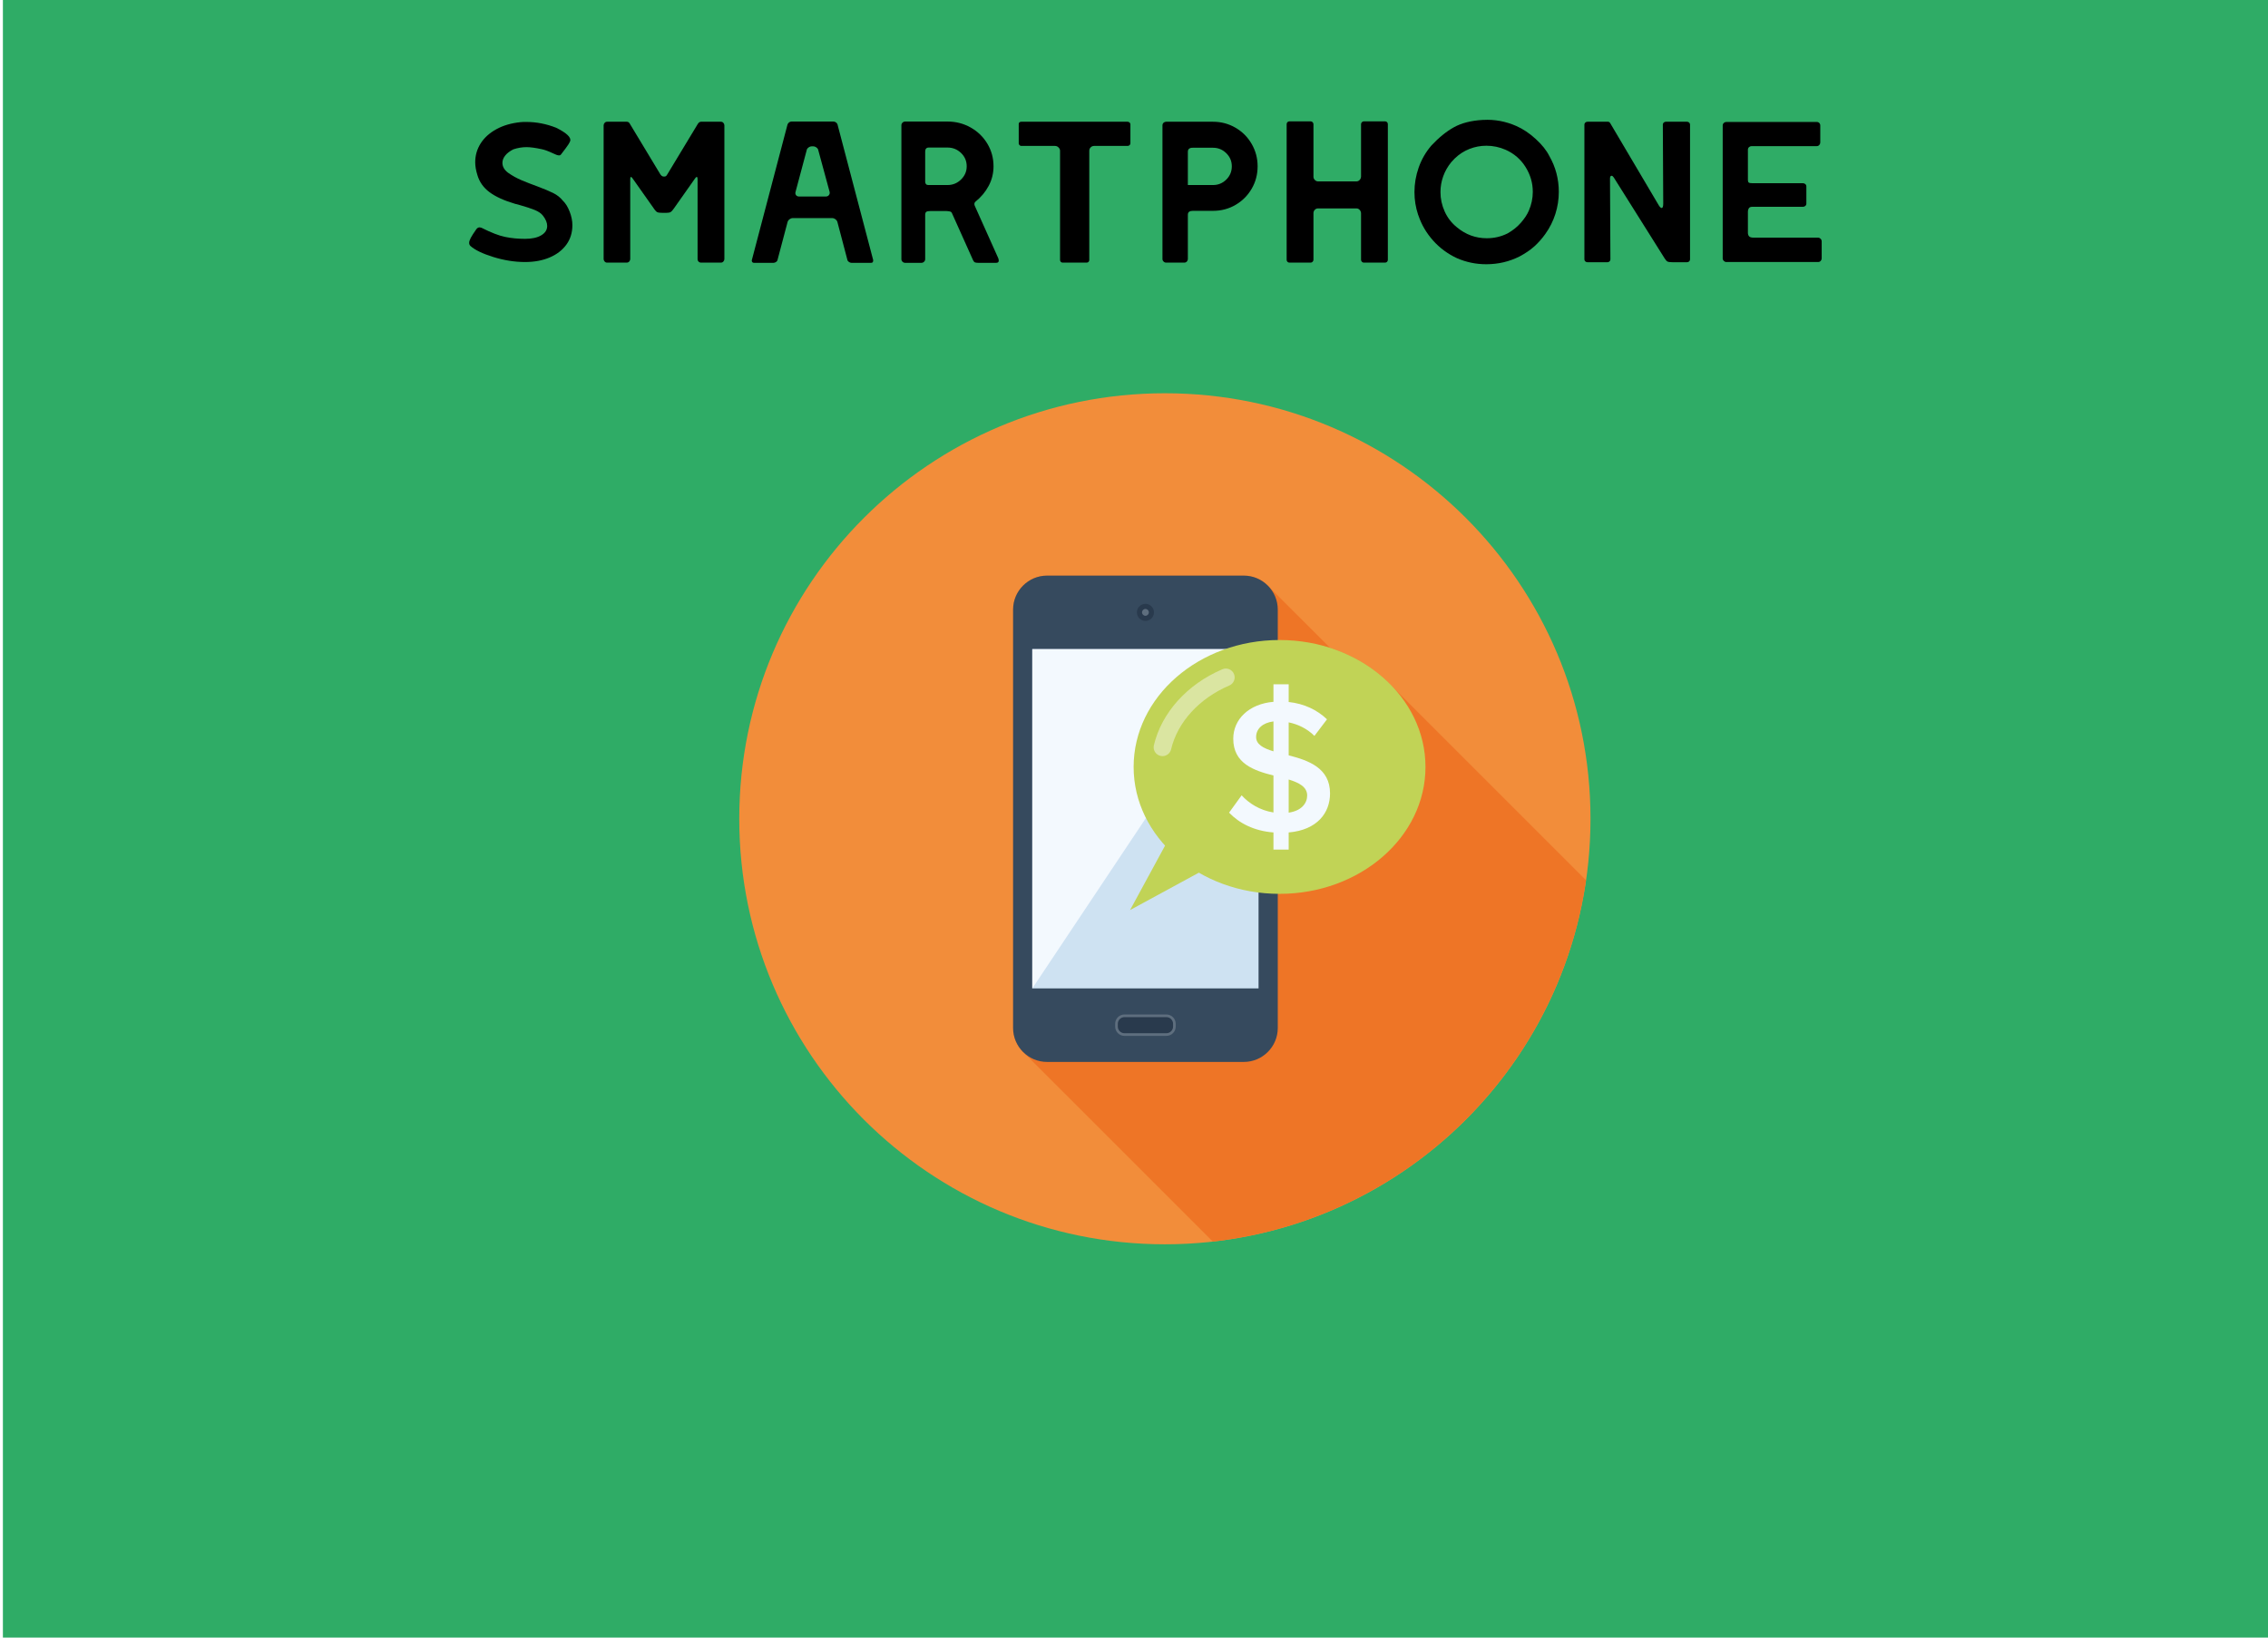
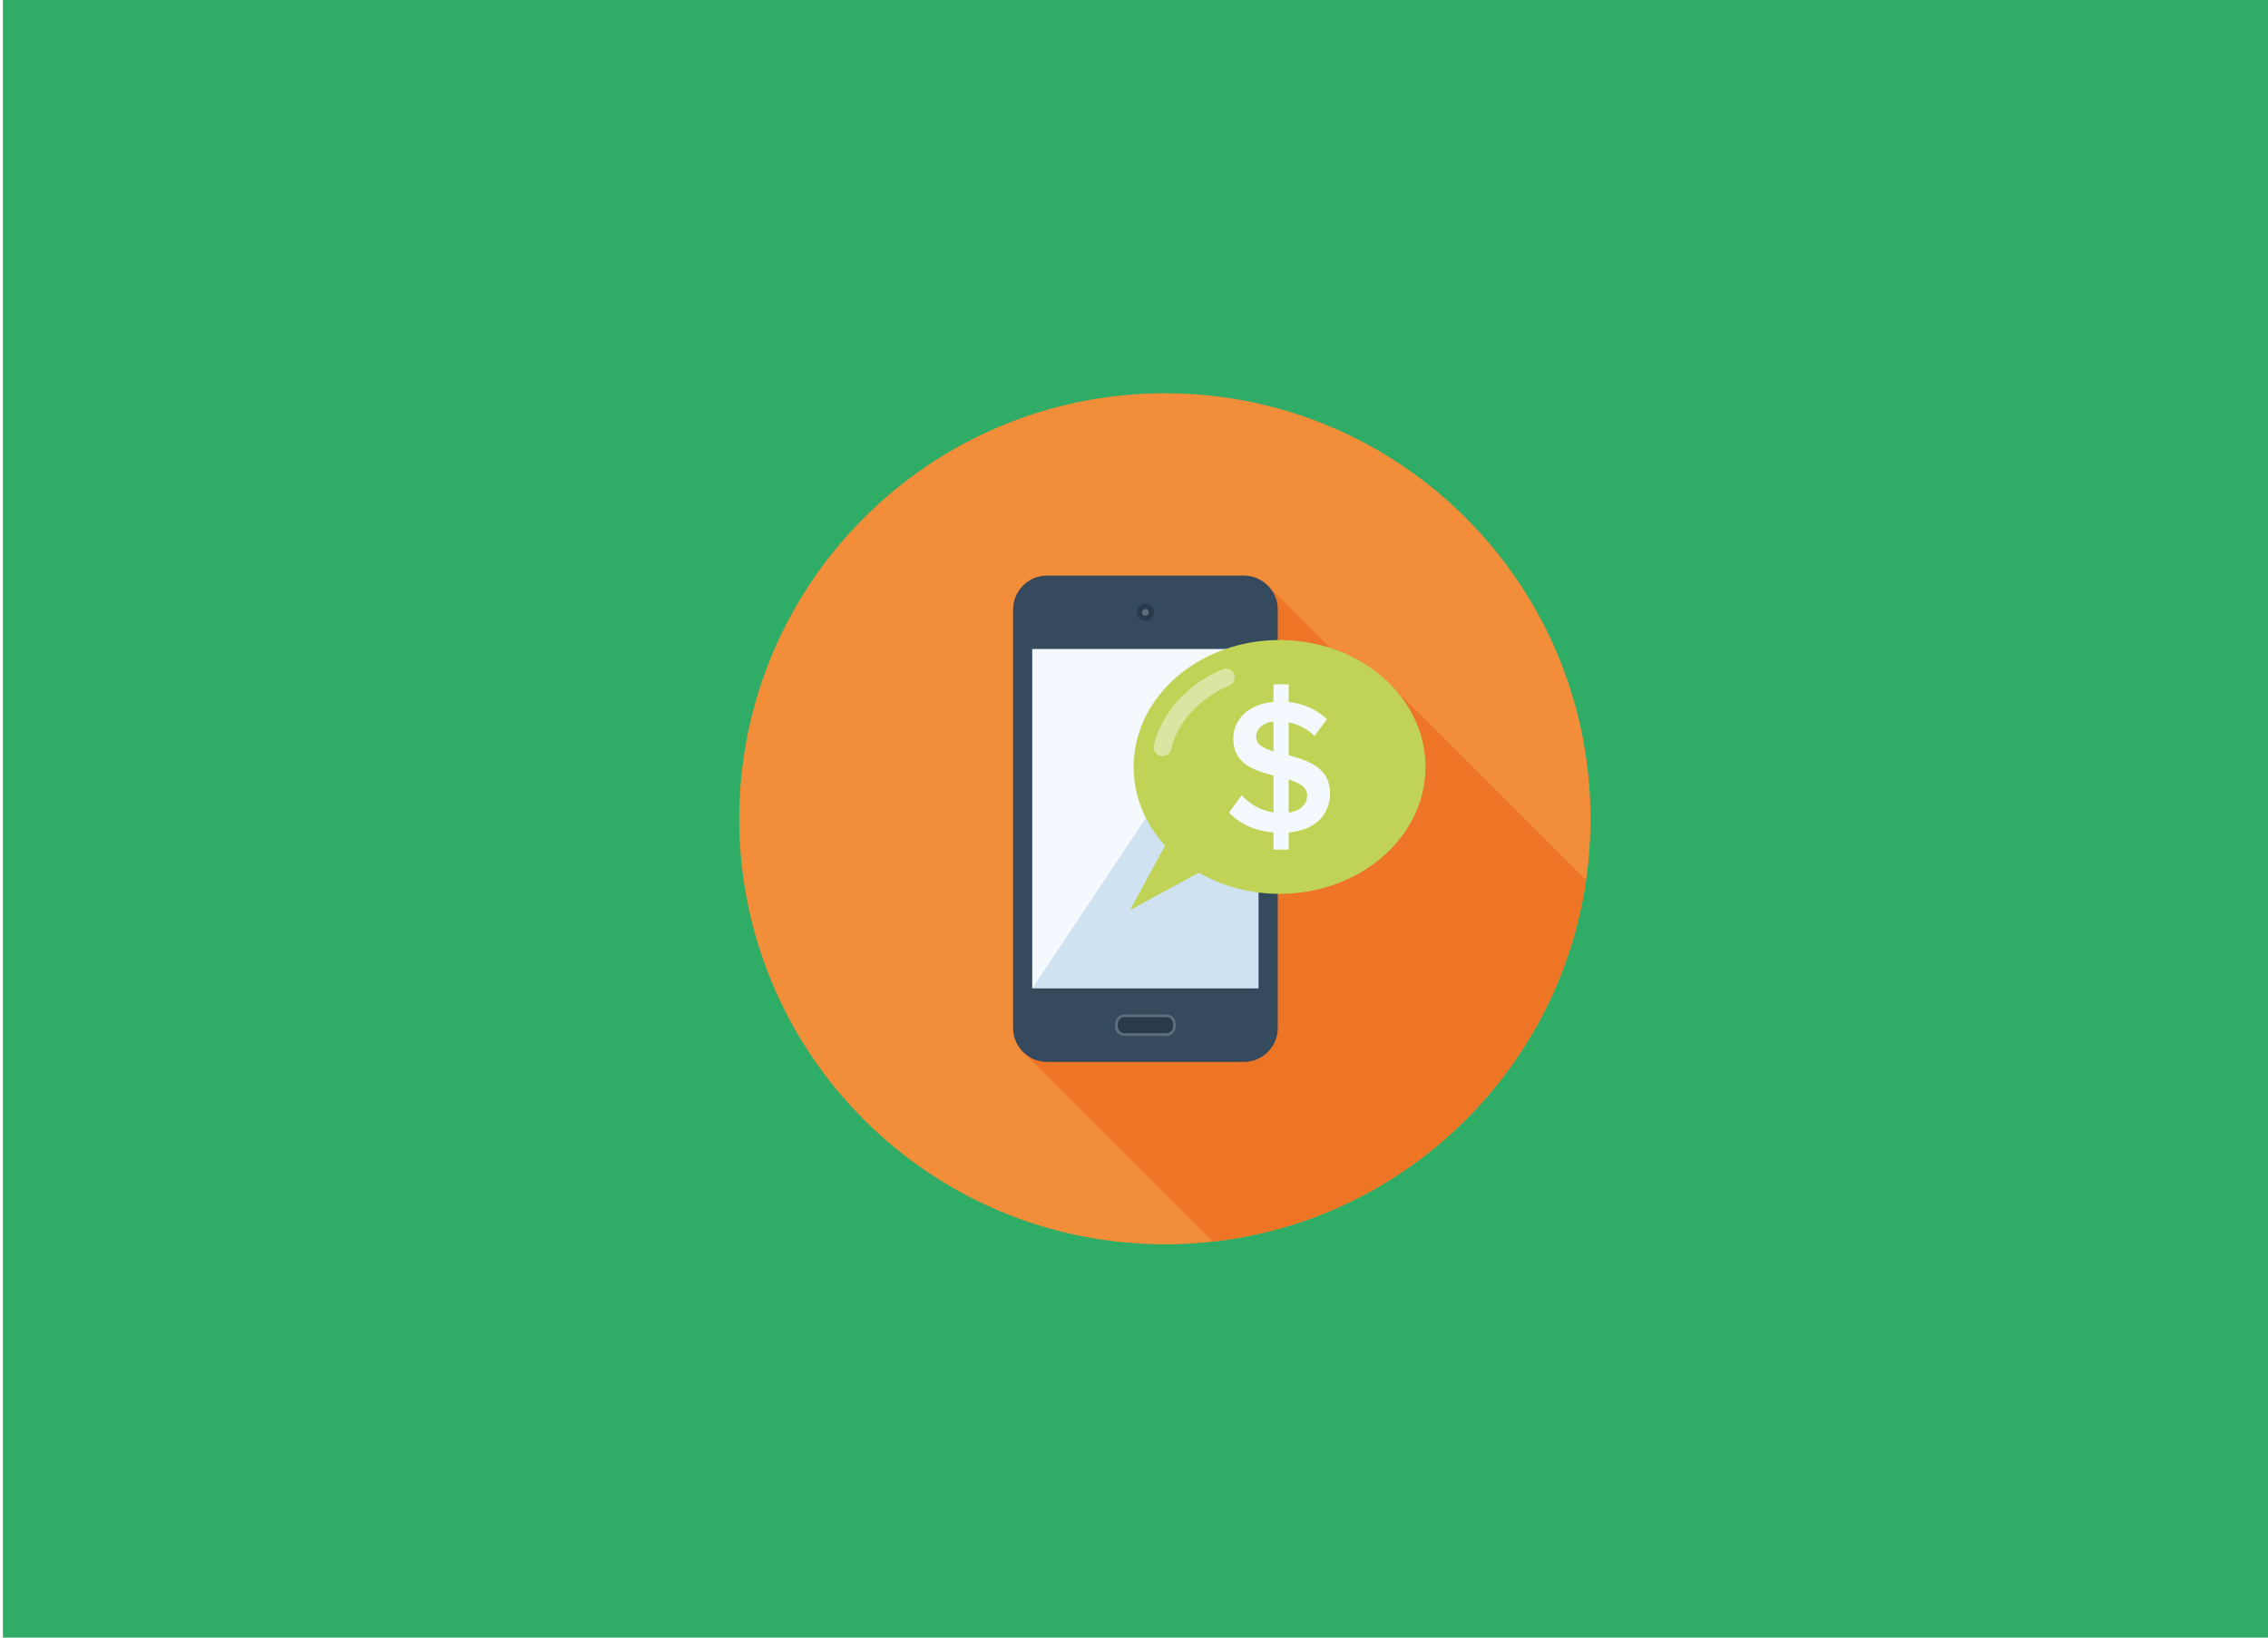
<svg xmlns="http://www.w3.org/2000/svg" version="1.1" id="Livello_1" x="0px" y="0px" width="900px" height="650px" viewBox="0 0 900 650" enable-background="new 0 0 900 650" xml:space="preserve">
-   <rect x="1.152" fill="#2FAC66" width="900" height="650" />
-   <path fill="#F28D3A" d="M631.15,324.991c0,93.282-75.617,168.899-168.898,168.899c-93.279,0-168.896-75.617-168.896-168.899  c0-93.283,75.617-168.897,168.896-168.897C555.533,156.094,631.15,231.708,631.15,324.991z" />
-   <path fill="#EE7526" d="M629.371,349.391l-76.059-76.062l-3.791-3.789c-6.014-5.462-13.422-9.739-21.717-12.405L503.1,232.433  c-2.438-2.437-5.814-3.957-9.504-3.957h-43.432h-34.673c-7.41,0-13.465,6.053-13.465,13.462v166.1c0,3.546,1.374,6.757,3.642,9.173  l0.653,0.647l74.948,74.939C557.543,484.243,618.436,424.924,629.371,349.391z" />
-   <path fill="#364A5E" d="M493.602,228.48h-78.125c-7.391,0-13.455,6.054-13.455,13.462v166.102c0,7.404,6.063,13.46,13.455,13.46  H493.6c7.4,0,13.451-6.056,13.451-13.46V241.943C507.051,234.534,501,228.48,493.602,228.48z" />
+   <rect x="1.152" y="0" fill="#2FAC66" width="900" height="650" />
+   <path fill="#F28D3A" d="M631.15,324.99c0,93.282-75.617,168.899-168.897,168.899c-93.279,0-168.896-75.617-168.896-168.899  s75.617-168.896,168.896-168.896C555.533,156.094,631.15,231.708,631.15,324.99z" />
+   <path fill="#EE7526" d="M629.371,349.391l-76.059-76.062l-3.791-3.789c-6.014-5.462-13.422-9.739-21.717-12.405L503.1,232.433  c-2.438-2.437-5.814-3.957-9.504-3.957h-43.433h-34.673c-7.41,0-13.465,6.053-13.465,13.462v166.1c0,3.547,1.374,6.758,3.642,9.174  l0.653,0.646l74.948,74.939C557.544,484.242,618.436,424.924,629.371,349.391z" />
+   <path fill="#364A5E" d="M493.602,228.48h-78.125c-7.392,0-13.455,6.055-13.455,13.462v166.103c0,7.403,6.063,13.46,13.455,13.46  H493.6c7.399,0,13.451-6.057,13.451-13.46V241.943C507.052,234.534,501,228.48,493.602,228.48z" />
  <rect x="409.641" y="257.653" fill="#CEE2F2" width="89.785" height="134.662" />
-   <polygon fill="#F3F9FE" points="409.641,392.328 409.641,257.656 499.434,257.656 " />
-   <path fill="#293A4D" d="M457.922,243.064c0,1.871-1.506,3.385-3.385,3.385c-1.865,0-3.385-1.514-3.385-3.385  c0-1.869,1.52-3.387,3.385-3.387C456.416,239.678,457.922,241.195,457.922,243.064z" />
+   <polygon fill="#F3F9FE" points="409.641,392.327 409.641,257.656 499.434,257.656 " />
+   <path fill="#293A4D" d="M457.923,243.064c0,1.871-1.507,3.385-3.386,3.385c-1.864,0-3.385-1.514-3.385-3.385  c0-1.869,1.521-3.387,3.385-3.387C456.416,239.678,457.923,241.195,457.923,243.064z" />
  <g>
-     <path fill="#5E6E7E" d="M455.895,243.06c0,0.75-0.609,1.353-1.357,1.353c-0.744,0-1.354-0.603-1.354-1.353   c0-0.744,0.609-1.357,1.354-1.357C455.285,241.704,455.895,242.316,455.895,243.06z" />
-     <path fill="#5E6E7E" d="M446.211,411.163c-2.038,0-3.691-1.653-3.691-3.696v-1.099c0-2.044,1.653-3.698,3.691-3.698h16.648   c2.035,0,3.693,1.654,3.693,3.698v1.099c0,2.043-1.654,3.696-3.693,3.696H446.211z" />
+     <path fill="#5E6E7E" d="M455.895,243.06c0,0.75-0.609,1.354-1.357,1.354c-0.743,0-1.354-0.604-1.354-1.354   c0-0.744,0.608-1.356,1.354-1.356C455.285,241.704,455.895,242.316,455.895,243.06z" />
+     <path fill="#5E6E7E" d="M446.212,411.162c-2.038,0-3.691-1.652-3.691-3.695v-1.1c0-2.044,1.653-3.697,3.691-3.697h16.647   c2.035,0,3.693,1.653,3.693,3.697v1.1c0,2.043-1.654,3.695-3.693,3.695H446.212z" />
  </g>
-   <path fill="#293A4D" d="M465.5,407.466c0,1.46-1.186,2.645-2.639,2.645h-16.648c-1.453,0-2.641-1.185-2.641-2.645v-1.098  c0-1.449,1.188-2.646,2.641-2.646h16.648c1.453,0,2.639,1.197,2.639,2.646V407.466z" />
-   <path fill="#C1D356" d="M565.668,304.417c0,27.818-25.934,50.376-57.904,50.376c-31.984,0-57.913-22.559-57.913-50.376  c0-27.823,25.929-50.381,57.913-50.381C539.734,254.037,565.668,276.597,565.668,304.417z" />
-   <path fill="#F3F9FE" d="M505.342,330.418c-7.787-0.605-13.611-3.7-17.613-7.859l4.986-6.883c2.799,3.105,7.184,5.977,12.627,6.813  v-14.675c-7.787-1.955-15.953-4.763-15.953-14.589c0-7.709,6.201-13.831,15.953-14.66v-6.96h6.039v7.031  c6.129,0.675,11.268,3.1,15.203,6.878l-4.988,6.581c-2.877-2.872-6.504-4.618-10.215-5.373v13.082  c7.863,2.036,16.412,4.998,16.412,15.114c0,7.714-5.064,14.518-16.412,15.501v6.801h-6.039V330.418L505.342,330.418z   M505.342,298.22v-11.875c-4.236,0.529-6.883,2.881-6.883,6.202C498.459,295.5,501.338,297.004,505.342,298.22z M511.381,309.4  v13.161c5.227-0.762,7.338-3.856,7.338-6.808C518.719,312.355,515.549,310.69,511.381,309.4z" />
-   <polygon fill="#C1D356" points="448.436,361.222 475.918,346.287 463.365,333.735 " />
-   <path fill="#DAE5A1" d="M461.307,300.125c-0.266,0-0.541-0.034-0.813-0.1c-1.887-0.446-3.053-2.338-2.604-4.222  c3.07-12.936,13.225-24.209,27.17-30.155c1.785-0.765,3.846,0.065,4.607,1.846c0.758,1.792-0.072,3.845-1.854,4.609  c-11.906,5.075-20.541,14.541-23.092,25.314C464.336,299.037,462.898,300.125,461.307,300.125z" />
-   <g>
-     <path d="M195.736,102.002c-4.294-1.332-7.32-2.8-9.08-4.4c-0.32-0.32-0.48-0.72-0.48-1.2c0-0.533,0.212-1.2,0.64-2   c0.426-0.8,1.146-1.92,2.16-3.36c0.372-0.532,0.826-0.8,1.36-0.8c0.16,0,0.4,0.054,0.72,0.16c3.787,1.92,6.92,3.134,9.4,3.64   c2.48,0.508,5.106,0.76,7.88,0.76c2.72,0,4.866-0.466,6.44-1.4c1.572-0.933,2.36-2.173,2.36-3.72c0-1.28-0.56-2.64-1.68-4.08   c-0.694-0.906-1.8-1.666-3.32-2.28c-1.52-0.613-3.427-1.24-5.72-1.88c-0.268-0.053-0.96-0.24-2.08-0.56   c-4.32-1.28-7.68-2.813-10.08-4.6c-2.4-1.786-4-4.04-4.8-6.76c-0.588-1.866-0.88-3.572-0.88-5.12c0-2.72,0.72-5.213,2.16-7.48   c1.44-2.267,3.52-4.146,6.24-5.64c2.72-1.493,5.92-2.426,9.6-2.8c0.48-0.053,1.227-0.08,2.24-0.08c4.052,0,8.026,0.773,11.92,2.32   c4.16,2.08,6,3.84,5.52,5.28c-0.32,0.8-0.947,1.8-1.88,3c-0.934,1.2-1.534,1.988-1.8,2.36c-0.16,0.214-0.4,0.32-0.72,0.32   c-0.534,0-1.44-0.32-2.72-0.96c-1.708-0.8-3.12-1.306-4.24-1.52c-2.454-0.532-4.454-0.8-6-0.8c-1.708,0-3.44,0.293-5.2,0.88   c-1.387,0.694-2.454,1.507-3.2,2.44c-0.748,0.934-1.12,1.908-1.12,2.92c0,1.494,0.746,2.8,2.24,3.92   c1.653,1.174,3.426,2.16,5.32,2.96c1.892,0.8,4.012,1.628,6.36,2.48c2.56,0.96,4.626,1.828,6.2,2.6   c1.572,0.774,2.866,1.8,3.88,3.08c1.066,1.014,1.96,2.454,2.68,4.32c0.72,1.868,1.08,3.654,1.08,5.36c0,2.987-0.8,5.574-2.4,7.76   c-1.6,2.188-3.814,3.88-6.64,5.08c-2.827,1.2-6.08,1.8-9.76,1.8C204.229,104.002,200.029,103.336,195.736,102.002z" />
-     <path d="M239.936,103.803c-0.267-0.292-0.4-0.626-0.4-1v-53.04c0-0.373,0.133-0.706,0.4-1c0.267-0.292,0.586-0.44,0.96-0.44h7.84   c0.532,0,0.933,0.268,1.2,0.8l12.16,20.16c0.053,0.107,0.2,0.268,0.44,0.48c0.24,0.214,0.546,0.32,0.92,0.32h0.16   c0.373,0,0.652-0.12,0.84-0.36c0.187-0.24,0.307-0.413,0.36-0.52l12.08-20c0.373-0.586,0.8-0.88,1.28-0.88h7.92   c0.373,0,0.692,0.147,0.96,0.44c0.266,0.294,0.4,0.627,0.4,1v53.04c0,0.374-0.134,0.708-0.4,1c-0.268,0.293-0.587,0.44-0.96,0.44   h-7.84c-0.428,0-0.774-0.132-1.04-0.4c-0.268-0.266-0.4-0.613-0.4-1.04v-31.76c0-0.532-0.108-0.8-0.32-0.8   c-0.214,0-0.454,0.214-0.72,0.64l-8.4,11.92c-0.48,0.694-0.894,1.147-1.24,1.36c-0.348,0.214-0.948,0.32-1.8,0.32h-1.36   c-1.014,0-1.708-0.08-2.08-0.24c-0.374-0.16-0.747-0.506-1.12-1.04l-8.64-12.24c-0.32-0.48-0.56-0.72-0.72-0.72   c-0.213,0-0.32,0.24-0.32,0.72v31.84c0,0.374-0.134,0.708-0.4,1c-0.268,0.293-0.614,0.44-1.04,0.44h-7.76   C240.522,104.243,240.202,104.096,239.936,103.803z" />
-     <path d="M298.496,104.002c-0.16-0.212-0.214-0.452-0.16-0.72l14.16-53.84c0.106-0.32,0.306-0.6,0.6-0.84   c0.292-0.24,0.626-0.36,1-0.36h16.64c0.32,0,0.64,0.107,0.96,0.32c0.32,0.214,0.533,0.48,0.64,0.8l14.16,53.84v0.24   c0,0.587-0.268,0.88-0.8,0.88h-7.84c-0.32,0-0.654-0.12-1-0.36c-0.348-0.24-0.547-0.52-0.6-0.84l-3.92-14.88   c-0.107-0.48-0.374-0.88-0.8-1.2c-0.428-0.32-0.88-0.48-1.36-0.48h-15.52c-0.48,0-0.934,0.16-1.36,0.48   c-0.427,0.32-0.694,0.72-0.8,1.2l-3.92,14.8c-0.054,0.374-0.254,0.68-0.6,0.92c-0.348,0.24-0.68,0.36-1,0.36h-7.84   C298.868,104.323,298.655,104.216,298.496,104.002z M327.695,78.002c0.533,0,0.946-0.186,1.24-0.56   c0.292-0.373,0.386-0.8,0.28-1.28l-4.48-16.48c-0.054-0.426-0.293-0.8-0.72-1.12c-0.428-0.32-0.88-0.48-1.36-0.48h-0.48   c-0.48,0-0.934,0.16-1.36,0.48c-0.427,0.32-0.667,0.694-0.72,1.12l-4.4,16.48l-0.08,0.4c0,0.428,0.132,0.774,0.4,1.04   c0.266,0.268,0.64,0.4,1.12,0.4H327.695z" />
-     <path d="M358.135,103.883c-0.294-0.292-0.44-0.626-0.44-1v-53.2c0-0.373,0.146-0.706,0.44-1c0.292-0.292,0.652-0.44,1.08-0.44h16.8   c3.306,0,6.36,0.788,9.16,2.36c2.8,1.574,5.012,3.72,6.64,6.44c1.626,2.72,2.44,5.708,2.44,8.96c0,2.774-0.64,5.36-1.92,7.76   c-1.28,2.4-3.014,4.48-5.2,6.24c-0.32,0.268-0.48,0.614-0.48,1.04c0,0.16,0.026,0.294,0.08,0.4c0.053,0.107,0.08,0.188,0.08,0.24   l9.28,20.72c0.16,0.374,0.24,0.72,0.24,1.04c0,0.587-0.347,0.88-1.04,0.88h-7.04c-0.587,0-1.027-0.054-1.32-0.16   c-0.294-0.106-0.547-0.373-0.76-0.8l-8.4-18.72c-0.107-0.32-0.307-0.532-0.6-0.64c-0.294-0.106-0.814-0.186-1.56-0.24h-6.4   c-0.8,0-1.347,0.107-1.64,0.32c-0.294,0.214-0.44,0.614-0.44,1.2v17.6c0,0.374-0.147,0.708-0.44,1   c-0.294,0.293-0.654,0.44-1.08,0.44h-6.4C358.788,104.323,358.428,104.176,358.135,103.883z M376.015,73.443   c2.08,0,3.866-0.733,5.36-2.2c1.493-1.466,2.24-3.212,2.24-5.24c0-2.08-0.748-3.84-2.24-5.28c-1.494-1.44-3.28-2.16-5.36-2.16   h-7.44c-0.96,0-1.44,0.534-1.44,1.6v12c0,0.374,0.106,0.68,0.32,0.92c0.212,0.24,0.506,0.36,0.88,0.36H376.015z" />
-     <path d="M420.935,103.923c-0.188-0.213-0.279-0.453-0.279-0.72v-43.36c0-0.48-0.2-0.92-0.6-1.32c-0.4-0.4-0.868-0.6-1.4-0.6h-13.44   c-0.214,0-0.427-0.106-0.64-0.32c-0.214-0.212-0.32-0.426-0.32-0.64v-7.76c0-0.266,0.093-0.48,0.28-0.64   c0.187-0.16,0.412-0.24,0.68-0.24h42.241c0.318,0,0.586,0.107,0.799,0.32c0.213,0.214,0.32,0.454,0.32,0.72v7.52   c0,0.268-0.107,0.507-0.32,0.72c-0.213,0.214-0.48,0.32-0.799,0.32h-13.281c-0.533,0-0.987,0.188-1.359,0.56   c-0.374,0.374-0.561,0.827-0.561,1.36v43.36c0,0.268-0.094,0.507-0.279,0.72c-0.188,0.213-0.44,0.32-0.761,0.32h-9.521   C421.375,104.243,421.121,104.136,420.935,103.923z" />
-     <path d="M461.733,103.803c-0.293-0.292-0.439-0.626-0.439-1v-53.04c0-0.426,0.146-0.772,0.439-1.04c0.293-0.266,0.627-0.4,1-0.4   h18.641c3.201,0,6.16,0.788,8.881,2.36c2.719,1.574,4.865,3.72,6.439,6.44c1.572,2.72,2.359,5.68,2.359,8.88   c0,3.254-0.787,6.228-2.359,8.92c-1.574,2.693-3.707,4.827-6.4,6.4c-2.693,1.574-5.668,2.36-8.92,2.36h-8   c-0.641,0-1.133,0.12-1.48,0.36c-0.348,0.24-0.52,0.654-0.52,1.24v17.52c0,0.374-0.133,0.708-0.4,1   c-0.268,0.293-0.613,0.44-1.039,0.44h-7.201C462.36,104.243,462.026,104.096,461.733,103.803z M481.374,73.443   c2.027,0,3.773-0.72,5.24-2.16s2.199-3.2,2.199-5.28c0-2.026-0.732-3.76-2.199-5.2s-3.213-2.16-5.24-2.16h-8.08   c-1.279,0-1.92,0.534-1.92,1.6v13.2H481.374z" />
-     <path d="M510.894,103.923c-0.213-0.213-0.32-0.48-0.32-0.8v-53.84c0-0.32,0.107-0.586,0.32-0.8c0.213-0.213,0.48-0.32,0.801-0.32   h8.4c0.318,0,0.586,0.12,0.799,0.36c0.213,0.24,0.32,0.494,0.32,0.76v20.88c0,0.48,0.186,0.908,0.561,1.28   c0.371,0.374,0.799,0.56,1.279,0.56h15.201c0.479,0,0.891-0.172,1.238-0.52c0.348-0.347,0.547-0.787,0.602-1.32v-20.88   c0-0.266,0.105-0.52,0.318-0.76c0.213-0.24,0.48-0.36,0.801-0.36h8.4c0.32,0,0.586,0.107,0.799,0.32   c0.213,0.213,0.32,0.48,0.32,0.8v53.84c0,0.32-0.107,0.587-0.32,0.8c-0.213,0.213-0.479,0.32-0.799,0.32h-8.4   c-0.32,0-0.588-0.12-0.801-0.36c-0.213-0.24-0.318-0.493-0.318-0.76v-18.56c-0.055-0.532-0.254-0.972-0.602-1.32   c-0.348-0.346-0.76-0.52-1.238-0.52h-15.201c-0.48,0-0.893,0.16-1.24,0.48s-0.547,0.748-0.6,1.28v18.64   c0,0.268-0.107,0.52-0.32,0.76c-0.213,0.24-0.48,0.36-0.799,0.36h-8.4C511.374,104.243,511.106,104.136,510.894,103.923z" />
-     <path d="M568.694,95.483c-2.641-2.96-4.574-6.253-5.801-9.88l-0.16-0.4c-0.959-2.88-1.439-5.866-1.439-8.96   c0-3.306,0.561-6.56,1.68-9.76c1.119-3.2,2.801-6.106,5.039-8.72c2.934-3.146,5.906-5.56,8.922-7.24   c3.012-1.68,6.813-2.652,11.398-2.92h0.24c4.48-0.266,8.854,0.534,13.121,2.4c2.666,1.174,5.24,2.894,7.719,5.16   c2.48,2.268,4.281,4.52,5.4,6.76c2.506,4.374,3.76,9.12,3.76,14.24c0,2.988-0.453,5.908-1.359,8.76c-0.908,2.854-2.24,5.507-4,7.96   c-1.334,1.867-2.787,3.507-4.359,4.92c-1.574,1.414-3.508,2.734-5.801,3.96c-4.107,2.08-8.533,3.12-13.279,3.12   c-4.055,0-7.92-0.8-11.602-2.4C574.493,100.776,571.333,98.443,568.694,95.483z M603.534,88.403c1.439-1.653,2.48-3.227,3.119-4.72   c1.066-2.453,1.6-4.96,1.6-7.52c0-3.52-0.959-6.813-2.879-9.88c-1.92-3.066-4.561-5.346-7.92-6.84c-2.453-1.066-4.988-1.6-7.6-1.6   c-2.348,0-4.602,0.427-6.762,1.28c-2.158,0.854-4.094,2.107-5.799,3.76l-1.359,1.44c-1.441,1.76-2.521,3.654-3.24,5.68   c-0.721,2.028-1.08,4.108-1.08,6.24c0,2.667,0.559,5.24,1.68,7.72c1.119,2.48,2.746,4.574,4.879,6.28   c3.467,2.88,7.414,4.32,11.842,4.32c2.932,0,5.68-0.64,8.238-1.92C600.333,91.47,602.095,90.057,603.534,88.403z" />
-     <path d="M629.093,103.763c-0.24-0.212-0.361-0.48-0.361-0.8v-53.52c0-0.32,0.121-0.586,0.361-0.8c0.24-0.212,0.52-0.32,0.84-0.32   h8.16c0.371,0,0.666,0.188,0.879,0.56l18.961,32.08c0.586,1.067,1.066,1.6,1.439,1.6c0.426,0,0.641-0.586,0.641-1.76l-0.16-31.36   c0-0.32,0.119-0.586,0.359-0.8c0.24-0.212,0.52-0.32,0.84-0.32h8.4c0.32,0,0.6,0.107,0.84,0.32c0.24,0.214,0.359,0.48,0.359,0.8   v53.52c0,0.32-0.119,0.587-0.359,0.8c-0.24,0.214-0.52,0.32-0.84,0.32h-5.68c-0.961,0-1.627-0.08-2-0.24   c-0.375-0.16-0.773-0.586-1.201-1.28l-20.158-32.08c-0.32-0.48-0.615-0.72-0.881-0.72c-0.428,0-0.641,0.374-0.641,1.12l0.16,32.08   c0,0.32-0.119,0.587-0.359,0.8c-0.24,0.214-0.494,0.32-0.76,0.32h-8C629.612,104.083,629.333,103.977,629.093,103.763z" />
-     <path d="M684.052,103.563c-0.295-0.292-0.439-0.626-0.439-1v-52.72c0-0.426,0.145-0.772,0.439-1.04c0.293-0.266,0.625-0.4,1-0.4   h35.84c0.426,0,0.771,0.134,1.039,0.4c0.268,0.268,0.4,0.614,0.4,1.04v6.72c0,0.374-0.133,0.708-0.4,1   c-0.268,0.294-0.613,0.44-1.039,0.44h-25.84c-0.375,0-0.707,0.134-1,0.4c-0.295,0.268-0.439,0.614-0.439,1.04v11.76v0.24   c0,0.48,0.105,0.813,0.318,1c0.213,0.188,0.721,0.28,1.521,0.28h20c0.371,0,0.691,0.12,0.959,0.36c0.266,0.24,0.4,0.548,0.4,0.92   v6.8c0,0.374-0.135,0.68-0.4,0.92c-0.268,0.24-0.588,0.36-0.959,0.36h-20.08c-0.695,0-1.16,0.2-1.4,0.6s-0.359,0.814-0.359,1.24   v8.48c0,0.534,0.145,0.987,0.439,1.36c0.293,0.374,0.893,0.56,1.799,0.56h25.602c0.371,0,0.705,0.147,1,0.44   c0.291,0.294,0.439,0.654,0.439,1.08v6.72c0,0.374-0.135,0.708-0.4,1c-0.268,0.294-0.613,0.44-1.039,0.44h-36.4   C684.677,104.002,684.345,103.856,684.052,103.563z" />
-   </g>
+   <path fill="#293A4D" d="M465.5,407.466c0,1.46-1.186,2.645-2.639,2.645h-16.647c-1.453,0-2.642-1.185-2.642-2.645v-1.099  c0-1.448,1.188-2.646,2.642-2.646h16.647c1.453,0,2.639,1.197,2.639,2.646V407.466z" />
+   <path fill="#C1D356" d="M565.669,304.416c0,27.818-25.935,50.377-57.904,50.377c-31.984,0-57.913-22.56-57.913-50.377  c0-27.822,25.929-50.38,57.913-50.38C539.734,254.037,565.669,276.597,565.669,304.416z" />
+   <path fill="#F3F9FE" d="M505.343,330.418c-7.787-0.605-13.611-3.7-17.613-7.859l4.986-6.883c2.799,3.104,7.184,5.977,12.627,6.813  v-14.675c-7.787-1.955-15.953-4.763-15.953-14.589c0-7.709,6.201-13.831,15.953-14.66v-6.96h6.039v7.031  c6.129,0.675,11.268,3.1,15.202,6.878l-4.987,6.581c-2.877-2.872-6.504-4.618-10.215-5.373v13.082  c7.862,2.036,16.412,4.998,16.412,15.114c0,7.714-5.064,14.518-16.412,15.501v6.801h-6.039V330.418L505.343,330.418z   M505.343,298.22v-11.875c-4.236,0.529-6.884,2.881-6.884,6.202C498.459,295.5,501.339,297.004,505.343,298.22z M511.382,309.4  v13.161c5.227-0.762,7.338-3.856,7.338-6.808C518.719,312.355,515.55,310.69,511.382,309.4z" />
+   <polygon fill="#C1D356" points="448.436,361.222 475.918,346.286 463.365,333.735 " />
+   <path fill="#DAE5A1" d="M461.307,300.125c-0.267,0-0.541-0.034-0.813-0.101c-1.887-0.446-3.053-2.338-2.604-4.222  c3.07-12.936,13.225-24.209,27.17-30.155c1.785-0.765,3.846,0.065,4.607,1.847c0.758,1.792-0.072,3.845-1.854,4.608  c-11.906,5.075-20.541,14.541-23.092,25.314C464.337,299.036,462.898,300.125,461.307,300.125z" />
</svg>
